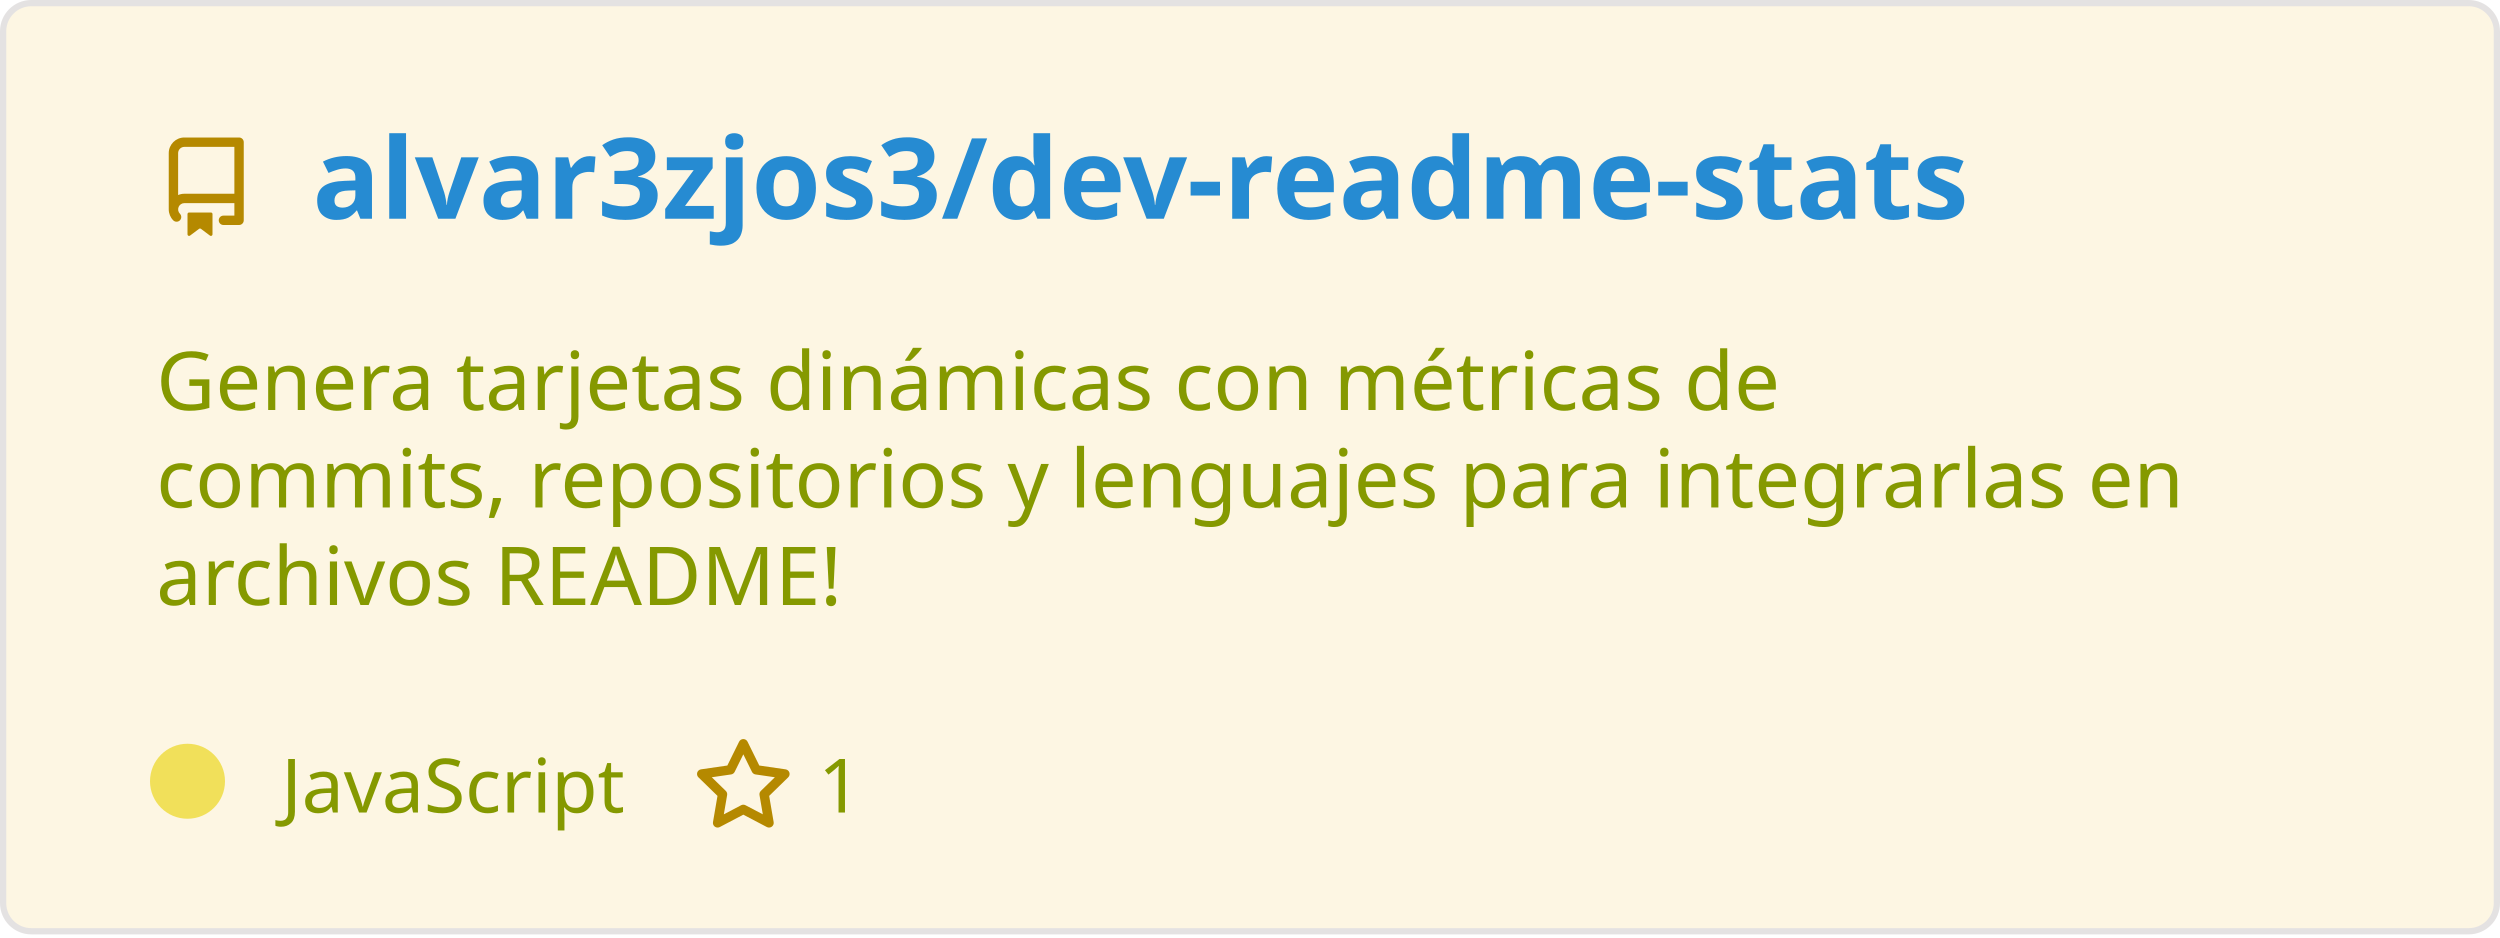
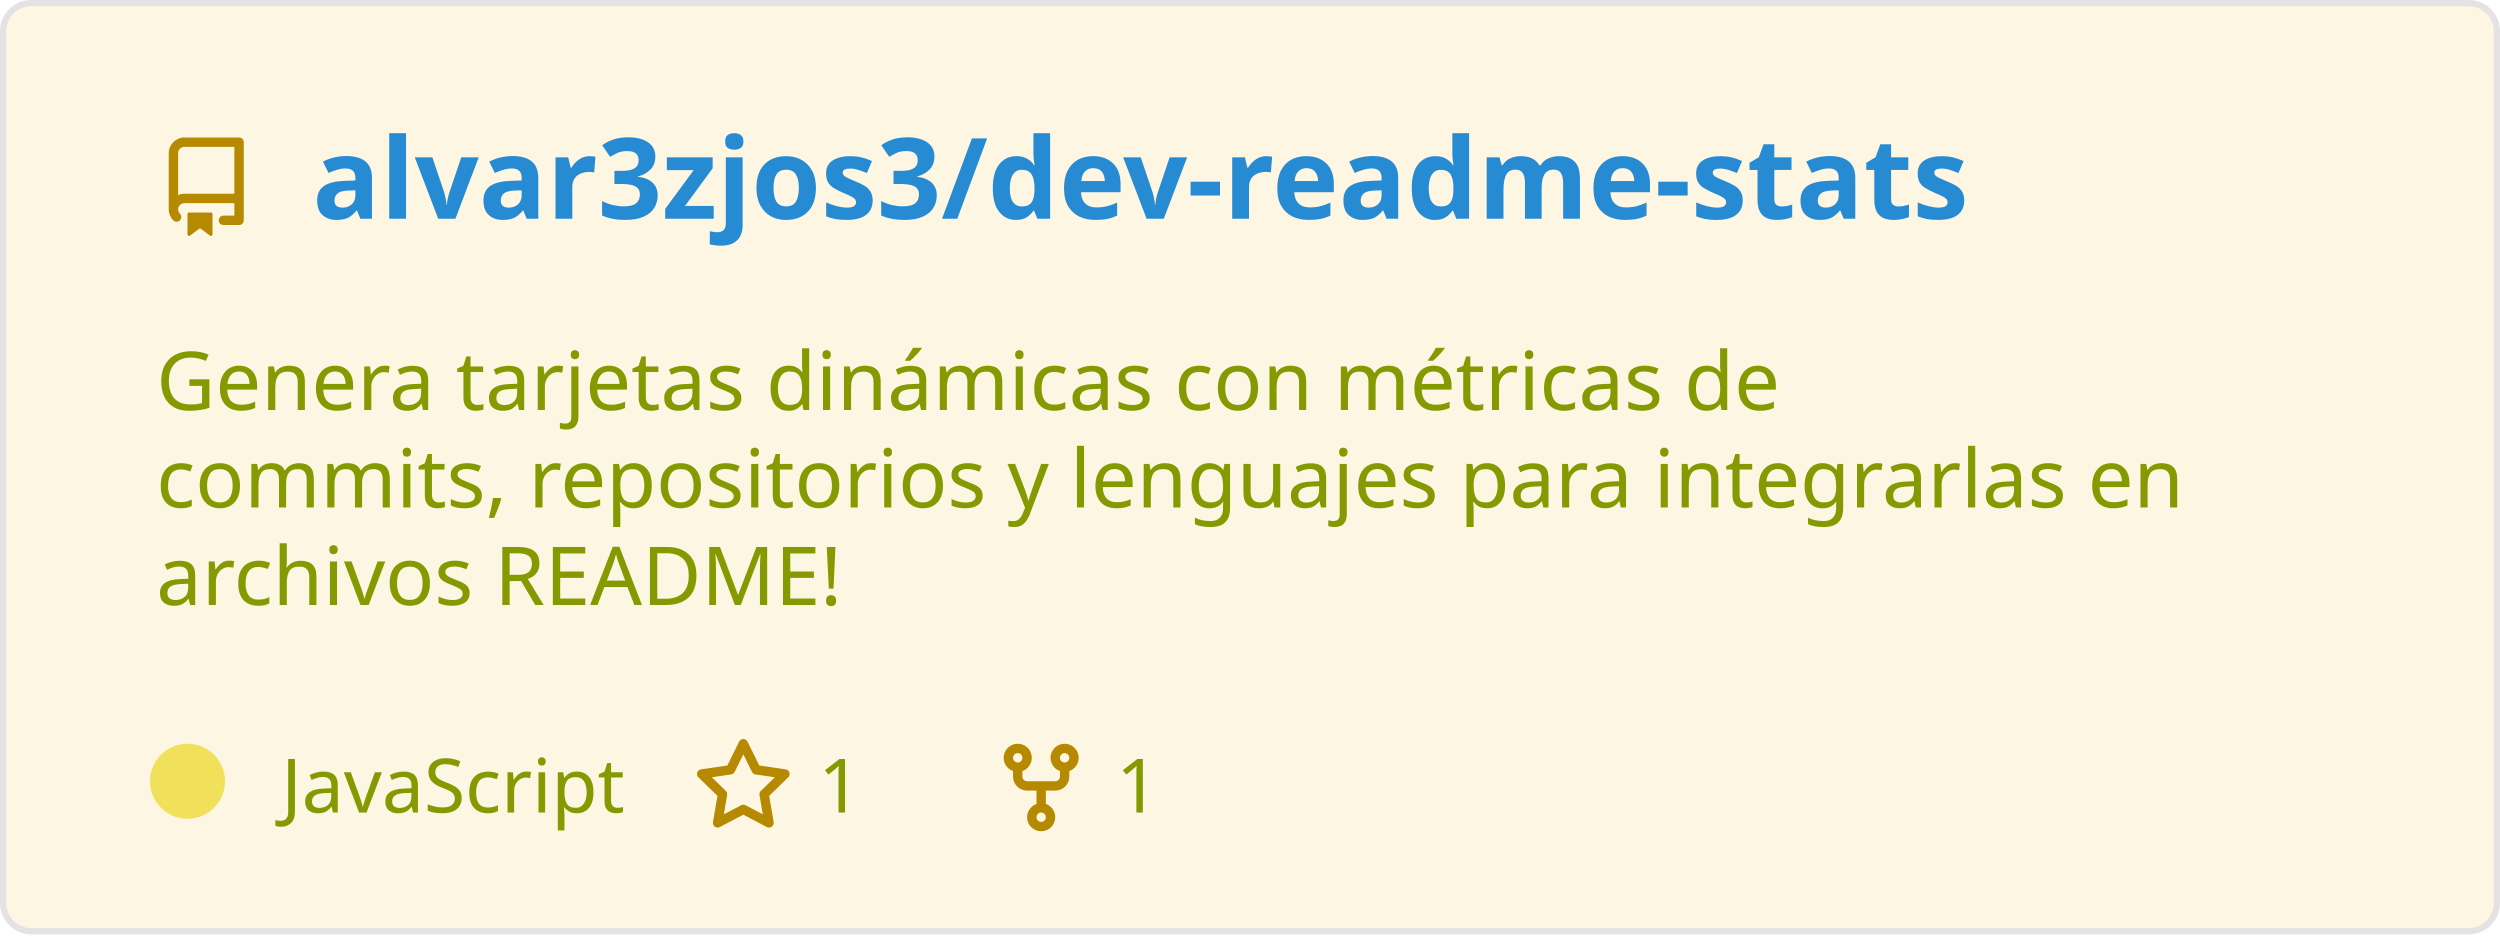
<svg xmlns="http://www.w3.org/2000/svg" width="400" height="150" viewBox="0 0 400 150" fill="none" role="img" aria-labelledby="descId">
  <style>
          .header {
            font: 600 18px 'Segoe UI', Ubuntu, Sans-Serif;
            fill: #268bd2;
            animation: fadeInAnimation 0.8s ease-in-out forwards;
          }
          @supports(-moz-appearance: auto) {
            /* El selector detecta Firefox */
            .header { font-size: 15.5px; }
          }
          
    .description { font: 400 13px 'Segoe UI', Ubuntu, Sans-Serif; fill: #859900 }
    .gray { font: 400 12px 'Segoe UI', Ubuntu, Sans-Serif; fill: #859900 }
    .icon { fill: #b58900 }
    .badge { font: 600 11px 'Segoe UI', Ubuntu, Sans-Serif; }
    .badge rect { opacity: 0.2 }
  

          
      /* Animaciones */
      @keyframes scaleInAnimation {
        from {
          transform: translate(-5px, 5px) scale(0);
        }
        to {
          transform: translate(-5px, 5px) scale(1);
        }
      }
      @keyframes fadeInAnimation {
        from {
          opacity: 0;
        }
        to {
          opacity: 1;
        }
      }
    
          * { animation-duration: 0s !important; animation-delay: 0s !important; }
        </style>
  <rect data-testid="card-bg" x="0.5" y="0.5" rx="4.5" height="99%" stroke="#e4e2e2" width="399" fill="#fdf6e3" stroke-opacity="1" />
  <g data-testid="card-title" transform="translate(25, 35)">
    <g transform="translate(0, 0)">
      <svg class="icon" x="0" y="-13" viewBox="0 0 16 16" version="1.1" width="16" height="16">
        <path fill-rule="evenodd" d="M2 2.5A2.5 2.5 0 014.5 0h8.75a.75.75 0 01.75.75v12.5a.75.75 0 01-.75.75h-2.5a.75.75 0 110-1.5h1.75v-2h-8a1 1 0 00-.714 1.7.75.75 0 01-1.072 1.05A2.495 2.495 0 012 11.5v-9zm10.5-1V9h-8c-.356 0-.694.074-1 .208V2.5a1 1 0 011-1h8zM5 12.25v3.25a.25.25 0 00.4.2l1.45-1.087a.25.25 0 01.3 0L8.6 15.7a.25.25 0 00.4-.2v-3.25a.25.25 0 00-.25-.25h-3.5a.25.25 0 00-.25.25z" />
      </svg>
    </g>
    <g transform="translate(25, 0)">
      <text x="0" y="0" class="header" data-testid="header">alvar3zjos3/dev-readme-stats</text>
    </g>
  </g>
  <g data-testid="main-card-body" transform="translate(0, 55)">
    <text class="description" x="25" y="-5">
      <tspan dy="1.2em" x="25">Genera tarjetas dinámicas con métricas de</tspan>
      <tspan dy="1.2em" x="25">commits, repositorios y lenguajes para integrarlas en</tspan>
      <tspan dy="1.2em" x="25">archivos README!</tspan>
    </text>
    <g transform="translate(30, 75)">
      <g transform="translate(0, 0)">
        <g data-testid="primary-lang">
          <circle data-testid="lang-color" cx="0" cy="-5" r="6" fill="#f1e05a" />
          <text data-testid="lang-name" class="gray" x="15">JavaScript</text>
        </g>
      </g>
      <g transform="translate(80.93125, 0)">
        <g transform="translate(0, 0)">
          <svg class="icon" y="-12" viewBox="0 0 16 16" version="1.1" width="16" height="16">
            <path fill-rule="evenodd" d="M8 .25a.75.75 0 01.673.418l1.882 3.815 4.21.612a.75.75 0 01.416 1.279l-3.046 2.97.719 4.192a.75.75 0 01-1.088.791L8 12.347l-3.766 1.98a.75.75 0 01-1.088-.79l.72-4.194L.818 6.374a.75.75 0 01.416-1.28l4.21-.611L7.327.668A.75.75 0 018 .25zm0 2.445L6.615 5.5a.75.75 0 01-.564.41l-3.097.45 2.24 2.184a.75.75 0 01.216.664l-.528 3.084 2.769-1.456a.75.75 0 01.698 0l2.77 1.456-.53-3.084a.75.75 0 01.216-.664l2.24-2.183-3.096-.45a.75.75 0 01-.564-.41L8 2.694v.001z" />
          </svg>
        </g>
        <g transform="translate(20, 0)">
          <text data-testid="stargazers" class="gray">1</text>
        </g>
      </g>
+       <g transform="translate(128.5875, 0)">
+         <g transform="translate(0, 0)">
+           <svg class="icon" y="-12" viewBox="0 0 16 16" version="1.1" width="16" height="16">
+             <path fill-rule="evenodd" d="M5 3.25a.75.75 0 11-1.5 0 .75.75 0 011.5 0zm0 2.122a2.25 2.25 0 10-1.5 0v.878A2.25 2.25 0 005.75 8.5h1.5v2.128a2.251 2.251 0 101.5 0V8.5h1.5a2.25 2.25 0 002.25-2.25v-.878a2.25 2.25 0 10-1.5 0v.878a.75.75 0 01-.75.75h-4.5A.75.75 0 015 6.25v-.878zm3.75 7.378a.75.75 0 11-1.5 0 .75.75 0 011.5 0zm3-8.75a.75.75 0 100-1.5.75.75 0 000 1.5z" />
+           </svg>
+         </g>
+         <g transform="translate(20, 0)">
+           <text data-testid="forkcount" class="gray">1</text>
+         </g>
+       </g>
    </g>
  </g>
</svg>
